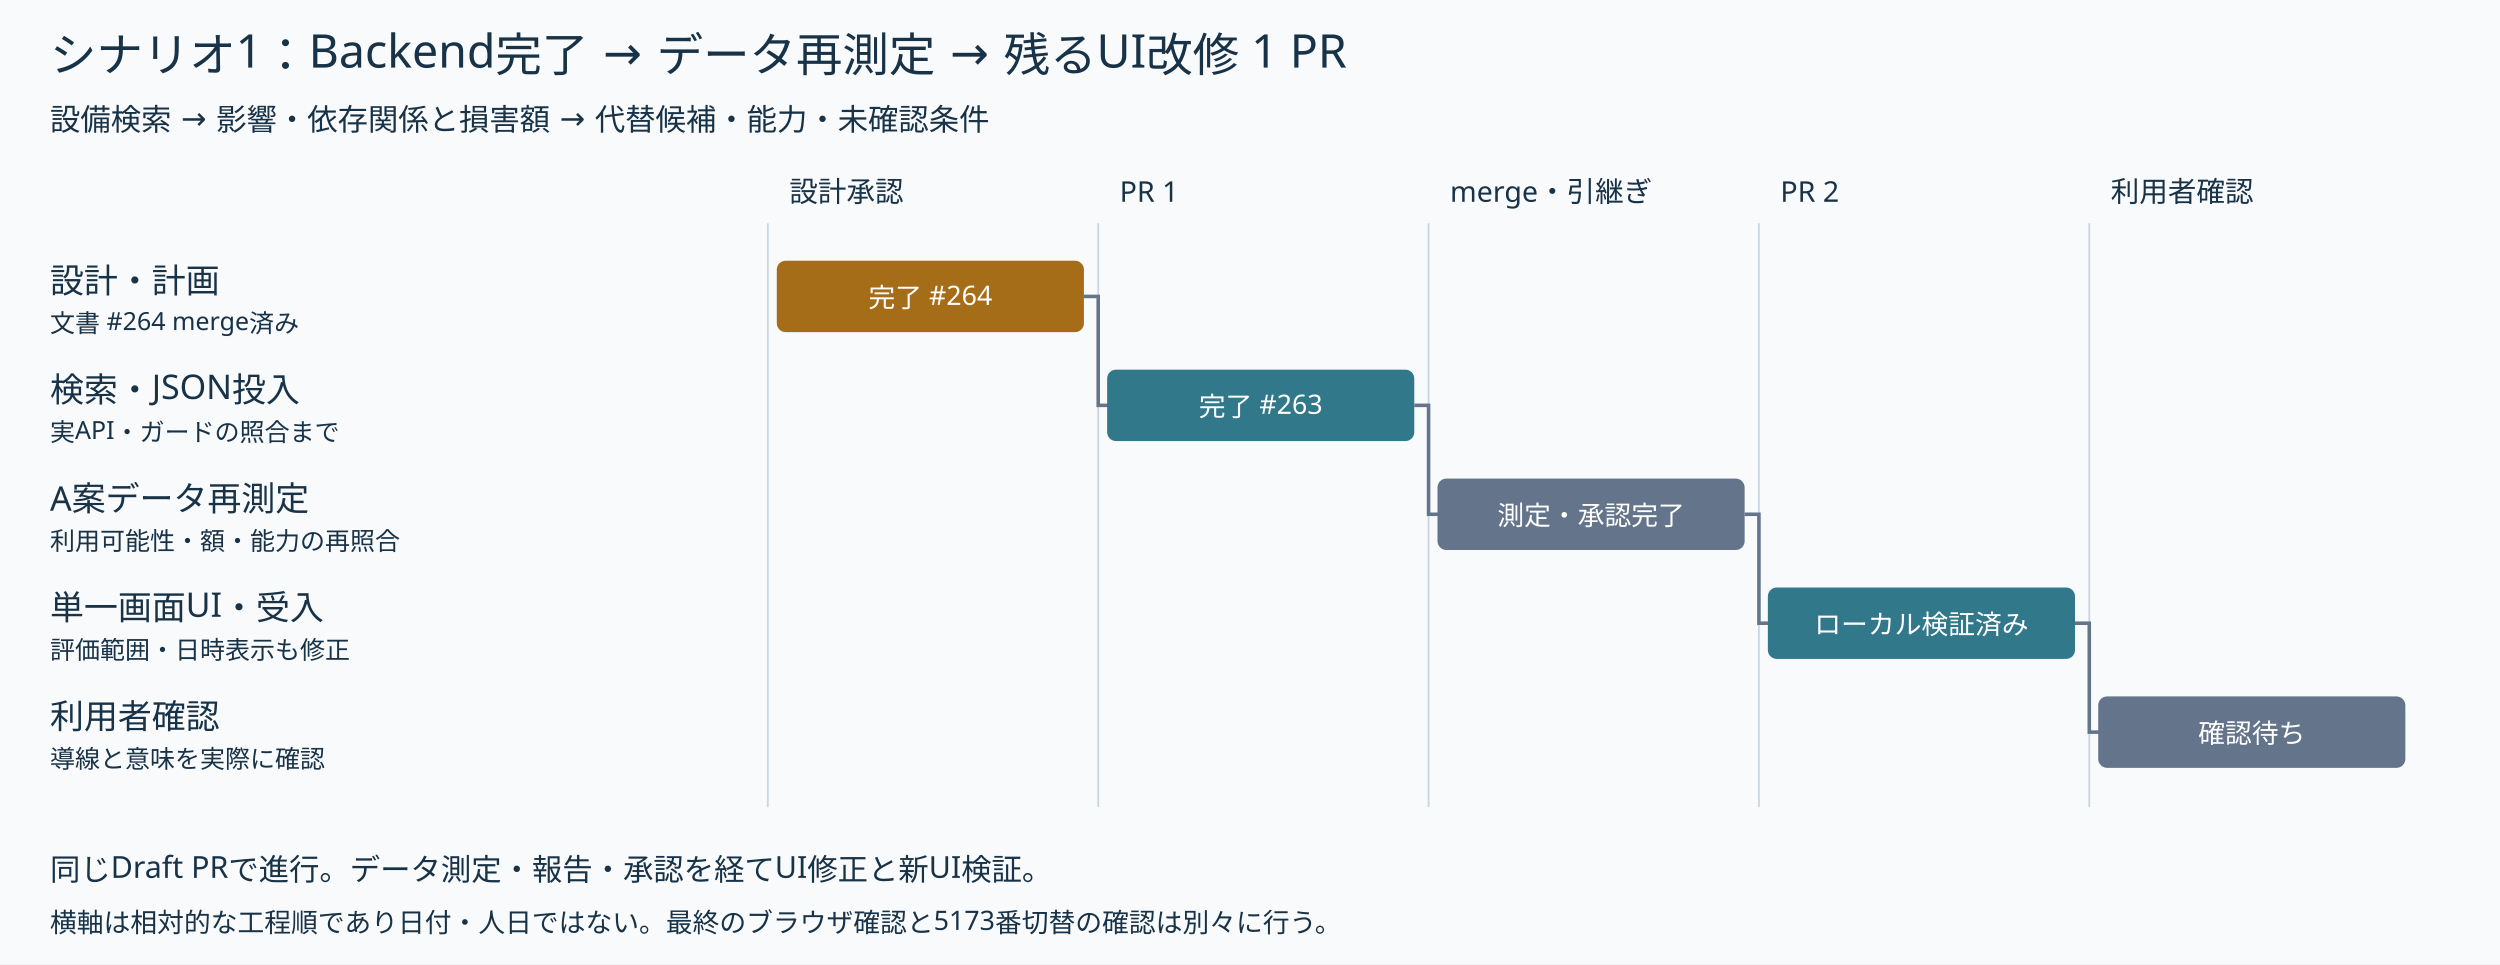
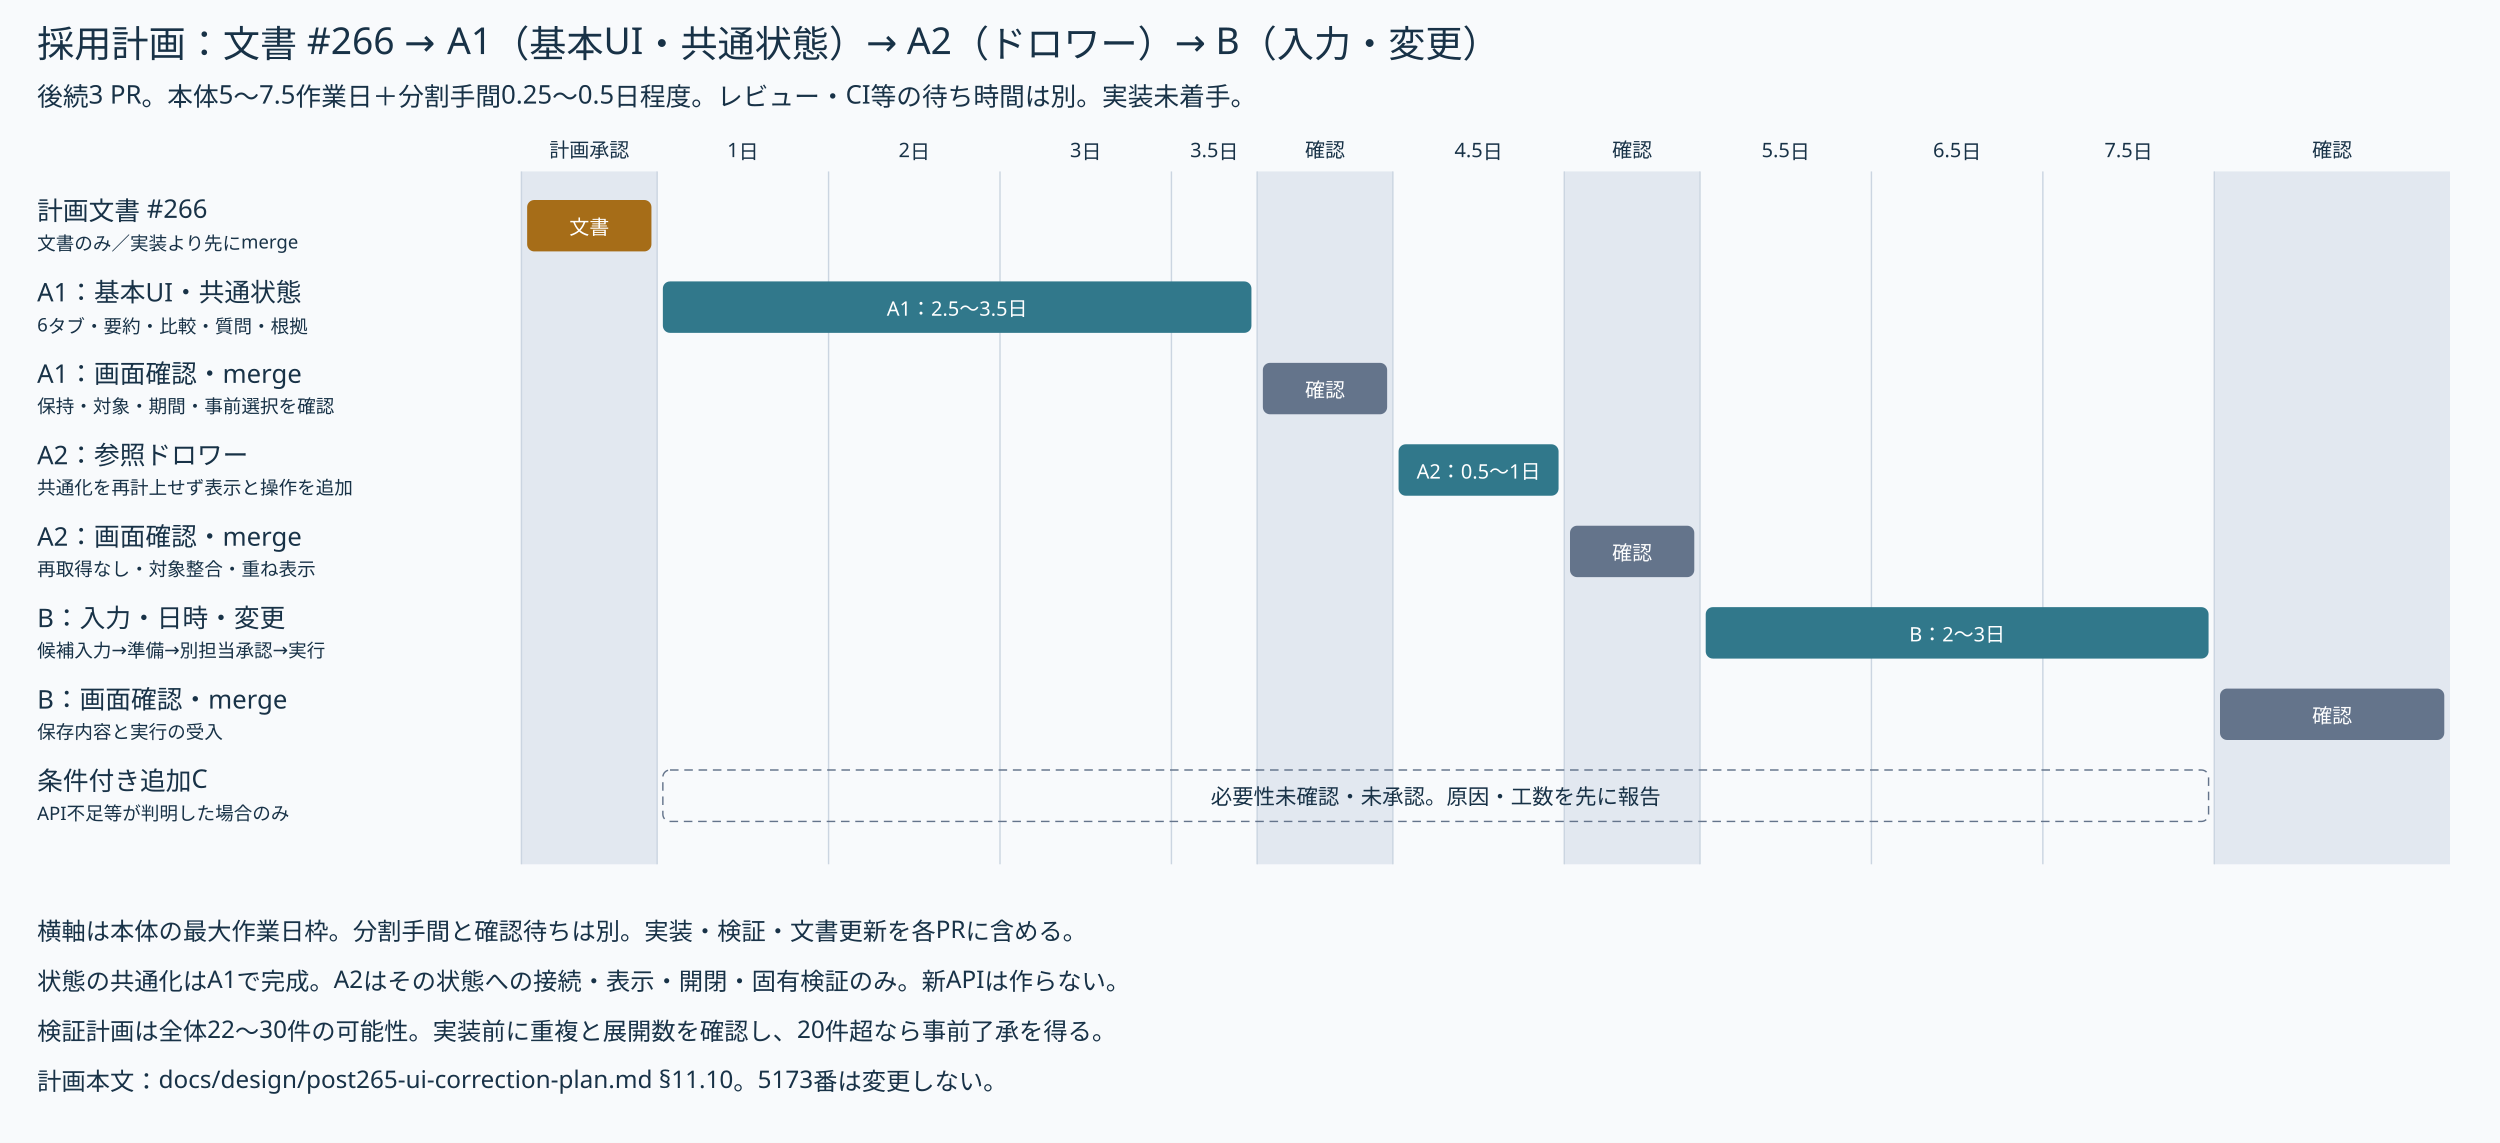
- <svg xmlns="http://www.w3.org/2000/svg" width="1400" height="540" viewBox="0 0 1400 540" role="img" aria-labelledby="title desc">
-   <rect width="1400" height="540" fill="#f8fafc" />
+ <svg xmlns="http://www.w3.org/2000/svg" width="1750" height="800" viewBox="0 0 1750 800" role="img" aria-labelledby="title desc">
+   <rect width="1750" height="800" fill="#f8fafc" />
  <g font-family="sans-serif" fill="#183247">
-     <text x="28" y="40" font-size="26">シナリオ1：Backend完了 → データ再測定 → 残るUI改修 1 PR</text>
-     <text x="28" y="73" font-size="17">設備検索 → 影響・依存関係と損害額 → 代替候補・能力・未確認条件</text>
-     <path d="M430 125V452" stroke="#cbd5e1" />
-     <text x="442" y="113" font-size="16">設計承認</text>
-     <path d="M615 125V452" stroke="#cbd5e1" />
-     <text x="627" y="113" font-size="16">PR 1</text>
-     <path d="M800 125V452" stroke="#cbd5e1" />
-     <text x="812" y="113" font-size="16">merge・引継ぎ</text>
-     <path d="M985 125V452" stroke="#cbd5e1" />
-     <text x="997" y="113" font-size="16">PR 2</text>
-     <path d="M1170 125V452" stroke="#cbd5e1" />
-     <text x="1182" y="113" font-size="16">利用者確認</text>
-     <text x="28" y="164" font-size="19">設計・計画</text>
-     <text x="28" y="186" font-size="14">文書 #264 merge済み</text>
-     <rect x="435" y="146" width="172" height="40" rx="5" fill="#a66d18" />
-     <text x="521" y="172" text-anchor="middle" font-size="15" fill="white">完了 #264</text>
-     <path d="M607 166h8v61h10" fill="none" stroke="#64748b" stroke-width="2" />
-     <text x="28" y="225" font-size="19">検索・JSON投入</text>
-     <text x="28" y="247" font-size="14">実API・ガードの照合まで</text>
-     <rect x="620" y="207" width="172" height="40" rx="5" fill="#31788b" />
-     <text x="706" y="233" text-anchor="middle" font-size="15" fill="white">完了 #263</text>
-     <path d="M792 227h8v61h10" fill="none" stroke="#64748b" stroke-width="2" />
-     <text x="28" y="286" font-size="19">A案データ再測定</text>
-     <text x="28" y="308" font-size="14">利用可能性・額・能力の再照合</text>
-     <rect x="805" y="268" width="172" height="40" rx="5" fill="#64748b" />
-     <text x="891" y="294" text-anchor="middle" font-size="15" fill="white">測定・承認完了</text>
-     <path d="M977 288h8v61h10" fill="none" stroke="#64748b" stroke-width="2" />
-     <text x="28" y="347" font-size="19">単一画面UI・受入</text>
-     <text x="28" y="369" font-size="14">評価範囲・日時表示も修正</text>
-     <rect x="990" y="329" width="172" height="40" rx="5" fill="#31788b" />
-     <text x="1076" y="355" text-anchor="middle" font-size="15" fill="white">ローカル検証済み</text>
-     <path d="M1162 349h8v61h10" fill="none" stroke="#64748b" stroke-width="2" />
-     <text x="28" y="408" font-size="19">利用者確認</text>
-     <text x="28" y="430" font-size="14">導線と意味を実際に確認</text>
-     <rect x="1175" y="390" width="172" height="40" rx="5" fill="#64748b" />
-     <text x="1261" y="416" text-anchor="middle" font-size="15" fill="white">確認待ち</text>
-     <text x="28" y="493" font-size="17">同じDraft PRで進行。データ測定・報告・承認を経てUI修正と新UI検証。</text>
-     <text x="28" y="522" font-size="15">横軸は相対的な工程順であり日付・人日ではない。最終のブラウザ確認と5173番切替の確認は別々に行う。</text>
+     <text x="26" y="40" font-size="26">採用計画：文書 #266 → A1（基本UI・共通状態）→ A2（ドロワー）→ B（入力・変更）</text>
+     <text x="26" y="74" font-size="18">後続3 PR。本体5〜7.5作業日＋分割手間0.25〜0.5日程度。レビュー・CI等の待ち時間は別。実装未着手。</text>
+     <rect x="365" y="120" width="95" height="485" fill="#e2e8f0" />
+     <path d="M365 120V605" stroke="#cbd5e1" />
+     <text x="412.5" y="110" text-anchor="middle" font-size="14">計画承認</text>
+     <path d="M460 120V605" stroke="#cbd5e1" />
+     <text x="520.0" y="110" text-anchor="middle" font-size="14">1日</text>
+     <path d="M580 120V605" stroke="#cbd5e1" />
+     <text x="640.0" y="110" text-anchor="middle" font-size="14">2日</text>
+     <path d="M700 120V605" stroke="#cbd5e1" />
+     <text x="760.0" y="110" text-anchor="middle" font-size="14">3日</text>
+     <path d="M820 120V605" stroke="#cbd5e1" />
+     <text x="850.0" y="110" text-anchor="middle" font-size="14">3.5日</text>
+     <rect x="880" y="120" width="95" height="485" fill="#e2e8f0" />
+     <path d="M880 120V605" stroke="#cbd5e1" />
+     <text x="927.5" y="110" text-anchor="middle" font-size="14">確認</text>
+     <path d="M975 120V605" stroke="#cbd5e1" />
+     <text x="1035.0" y="110" text-anchor="middle" font-size="14">4.5日</text>
+     <rect x="1095" y="120" width="95" height="485" fill="#e2e8f0" />
+     <path d="M1095 120V605" stroke="#cbd5e1" />
+     <text x="1142.5" y="110" text-anchor="middle" font-size="14">確認</text>
+     <path d="M1190 120V605" stroke="#cbd5e1" />
+     <text x="1250.0" y="110" text-anchor="middle" font-size="14">5.5日</text>
+     <path d="M1310 120V605" stroke="#cbd5e1" />
+     <text x="1370.0" y="110" text-anchor="middle" font-size="14">6.5日</text>
+     <path d="M1430 120V605" stroke="#cbd5e1" />
+     <text x="1490.0" y="110" text-anchor="middle" font-size="14">7.5日</text>
+     <rect x="1550" y="120" width="165" height="485" fill="#e2e8f0" />
+     <path d="M1550 120V605" stroke="#cbd5e1" />
+     <text x="1632.5" y="110" text-anchor="middle" font-size="14">確認</text>
+     <text x="26" y="154" font-size="18">計画文書 #266</text>
+     <text x="26" y="175" font-size="13">文書のみ／実装より先にmerge</text>
+     <rect x="369" y="140" width="87" height="36" rx="5" fill="#a66d18" />
+     <text x="412.5" y="164" text-anchor="middle" font-size="14" fill="white">文書</text>
+     <text x="26" y="211" font-size="18">A1：基本UI・共通状態</text>
+     <text x="26" y="232" font-size="13">6タブ・要約・比較・質問・根拠</text>
+     <rect x="464" y="197" width="412" height="36" rx="5" fill="#31788b" />
+     <text x="670.0" y="221" text-anchor="middle" font-size="14" fill="white">A1：2.5〜3.5日</text>
+     <text x="26" y="268" font-size="18">A1：画面確認・merge</text>
+     <text x="26" y="289" font-size="13">保持・対象・期間・事前選択を確認</text>
+     <rect x="884" y="254" width="87" height="36" rx="5" fill="#64748b" />
+     <text x="927.5" y="278" text-anchor="middle" font-size="14" fill="white">確認</text>
+     <text x="26" y="325" font-size="18">A2：参照ドロワー</text>
+     <text x="26" y="346" font-size="13">共通化を再計上せず表示と操作を追加</text>
+     <rect x="979" y="311" width="112" height="36" rx="5" fill="#31788b" />
+     <text x="1035.0" y="335" text-anchor="middle" font-size="14" fill="white">A2：0.5〜1日</text>
+     <text x="26" y="382" font-size="18">A2：画面確認・merge</text>
+     <text x="26" y="403" font-size="13">再取得なし・対象整合・重ね表示</text>
+     <rect x="1099" y="368" width="87" height="36" rx="5" fill="#64748b" />
+     <text x="1142.5" y="392" text-anchor="middle" font-size="14" fill="white">確認</text>
+     <text x="26" y="439" font-size="18">B：入力・日時・変更</text>
+     <text x="26" y="460" font-size="13">候補入力→準備→別担当承認→実行</text>
+     <rect x="1194" y="425" width="352" height="36" rx="5" fill="#31788b" />
+     <text x="1370.0" y="449" text-anchor="middle" font-size="14" fill="white">B：2〜3日</text>
+     <text x="26" y="496" font-size="18">B：画面確認・merge</text>
+     <text x="26" y="517" font-size="13">保存内容と実行の受入</text>
+     <rect x="1554" y="482" width="157" height="36" rx="5" fill="#64748b" />
+     <text x="1632.5" y="506" text-anchor="middle" font-size="14" fill="white">確認</text>
+     <text x="26" y="553" font-size="18">条件付き追加C</text>
+     <text x="26" y="574" font-size="13">API不足等が判明した場合のみ</text>
+     <rect x="464" y="539" width="1082" height="36" rx="5" fill="none" stroke="#64748b" stroke-dasharray="6 4" />
+     <text x="1005.0" y="563" text-anchor="middle" font-size="15">必要性未確認・未承認。原因・工数を先に報告</text>
+     <text x="26" y="658" font-size="17">横軸は本体の最大作業日枠。分割手間と確認待ちは別。実装・検証・文書更新を各PRに含める。</text>
+     <text x="26" y="693" font-size="17">状態の共通化はA1で完成。A2はその状態への接続・表示・開閉・固有検証のみ。新APIは作らない。</text>
+     <text x="26" y="728" font-size="17">検証計画は全体22〜30件の可能性。実装前に重複と展開数を確認し、20件超なら事前了承を得る。</text>
+     <text x="26" y="763" font-size="17">計画本文：docs/design/post265-ui-correction-plan.md §11.10。5173番は変更しない。</text>
  </g>
</svg>
